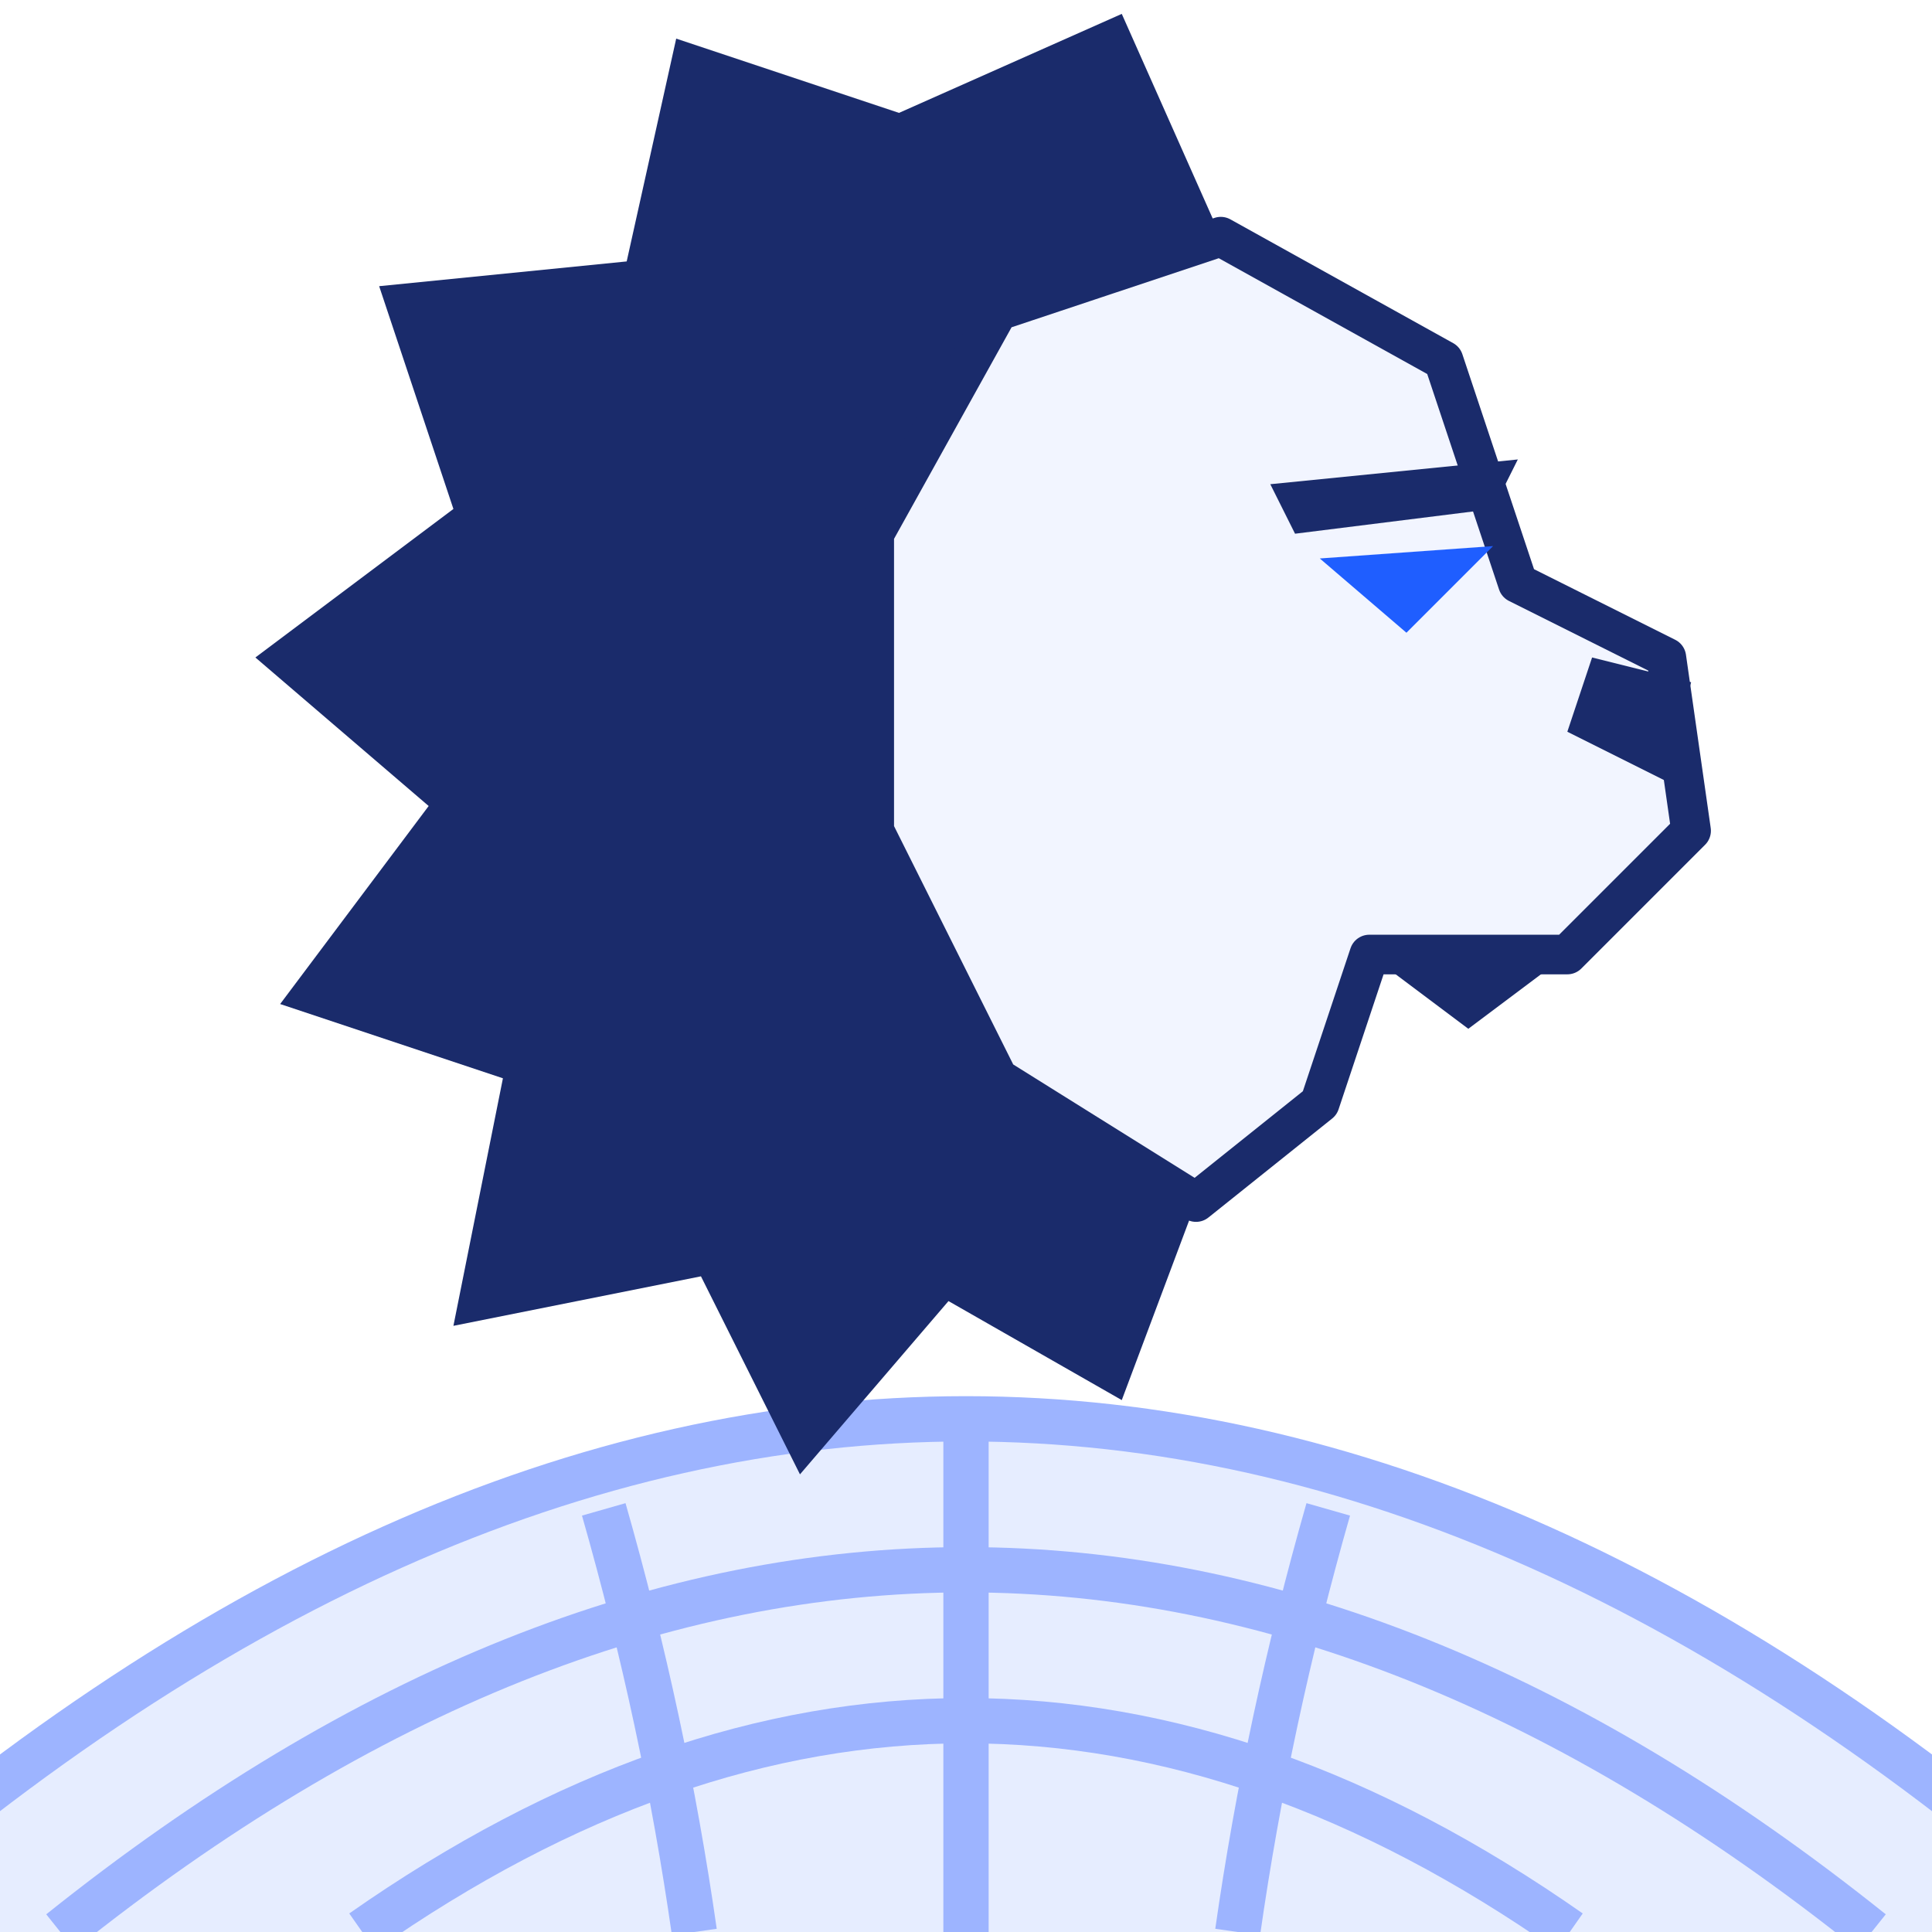
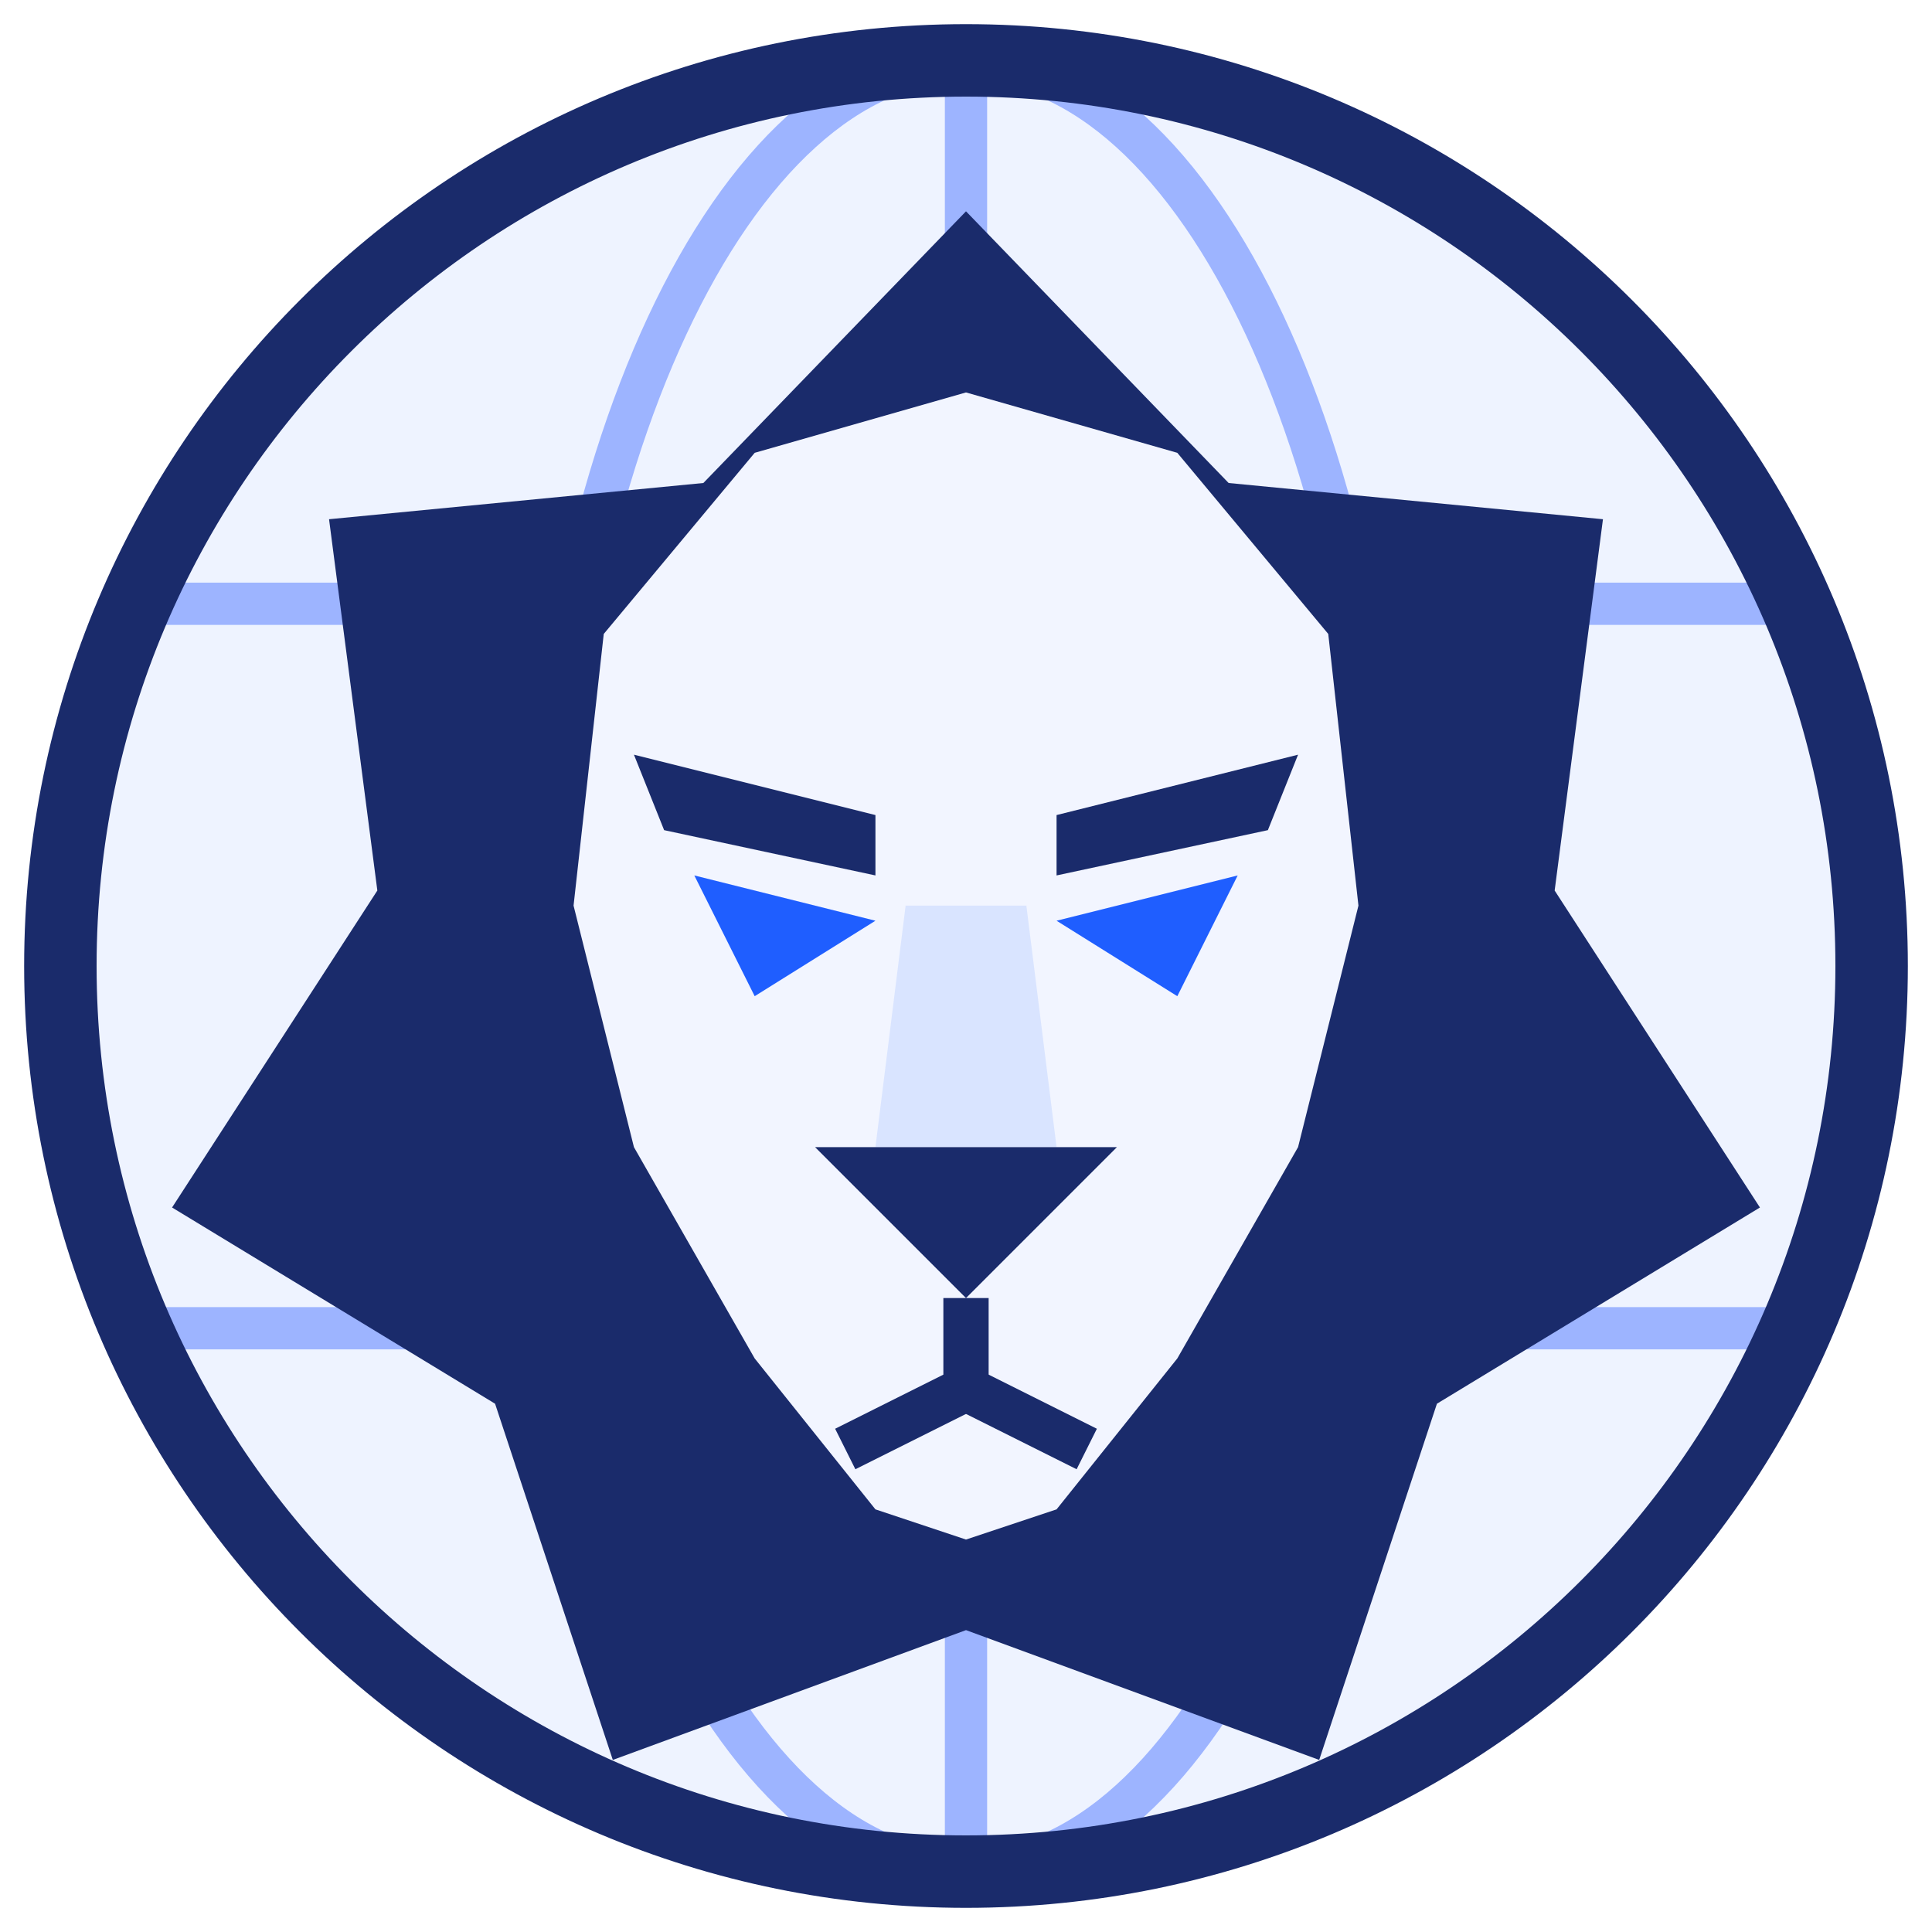
<svg xmlns="http://www.w3.org/2000/svg" viewBox="0 0 64 64" width="64" height="64">
  <defs>
-     <clipPath id="f">
-       <rect x="0" y="0" width="64" height="64" />
+     <clipPath id="c">
+       <circle cx="32" cy="32" r="30" />
    </clipPath>
  </defs>
-   <g clip-path="url(#f)">
-     <path d="M-6 64 Q32 30 70 64 Z" fill="#e6edff" />
-     <g fill="none" stroke="#9db4ff" stroke-width="1.5">
-       <path d="M-6 64 Q32 30 70 64" />
-       <path d="M2 64 Q32 40 62 64" />
-       <path d="M12 64 Q32 50 52 64" />
-       <path d="M32 47 L32 64" />
-       <path d="M20 50 Q22 57 23 64" />
-       <path d="M44 50 Q42 57 41 64" />
-     </g>
+   <circle cx="32" cy="32" r="30" fill="#eef3ff" />
+   <g clip-path="url(#c)" fill="none" stroke="#9db4ff" stroke-width="1.4">
+     <ellipse cx="32" cy="32" rx="14" ry="30" />
+     <line x1="32" y1="2" x2="32" y2="62" />
+     <line x1="2" y1="20" x2="62" y2="20" />
+     <line x1="2" y1="44" x2="62" y2="44" />
  </g>
-   <g transform="translate(6,-2) scale(0.82)">
-     <polygon fill="#1a2b6b" points="38,3 29,7 20,4 18,13 8,14 11,23 3,29 10,35 4,43 13,46 11,56 21,54 25,62 31,55 38,59 41,51 33,46 28,36 28,24 33,15 42,12" />
-     <polygon fill="#f2f5ff" stroke="#1a2b6b" stroke-width="1.6" stroke-linejoin="round" points="42,12 33,15 28,24 28,36 33,46 41,51 46,47 48,41 56,41 61,36 60,29 54,26 51,17" />
-     <polygon fill="#1a2b6b" points="44,22 54,21 53,23 45,24" />
-     <polygon fill="#1f5eff" points="46,25 53,24.5 49.5,28" />
-     <polygon fill="#1a2b6b" points="57,29 61,30 60,34 56,32" />
-     <polygon fill="#1a2b6b" points="48,41 56,41 52,44" />
-   </g>
+   <circle cx="32" cy="32" r="30" fill="none" stroke="#1a2b6b" stroke-width="2.4" />
+   <polygon fill="#1a2b6b" points="32.0,7.0 23.3,16.0 10.9,17.2 12.5,29.5 5.7,40.0 16.4,46.5 20.3,58.3 32.0,54.0 43.7,58.3 47.6,46.5 58.3,40.0 51.5,29.5 53.1,17.2 40.7,16.0" />
+   <polygon fill="#f2f5ff" points="32.0,13.0 25.0,15.0 20.0,21.0 19.0,30.0 21.0,38.0 25.0,45.0 29.0,50.0 32.0,51.0 32.0,51.0 35.0,50.0 39.0,45.0 43.0,38.0 45.0,30.0 44.0,21.0 39.0,15.0 32.0,13.0" />
+   <polygon fill="#1a2b6b" points="21,25 29,27 29,29 22,27.5" />
+   <polygon fill="#1a2b6b" points="43,25 35,27 35,29 42,27.5" />
+   <polygon fill="#1f5eff" points="23,29 29,30.5 25,33" />
+   <polygon fill="#1f5eff" points="41,29 35,30.5 39,33" />
+   <polygon fill="#d9e4ff" points="30,30 34,30 35,38 29,38" />
+   <polygon fill="#1a2b6b" points="27,38 37,38 32,43" />
+   <polyline points="32,43 32,46 28,48" fill="none" stroke="#1a2b6b" stroke-width="1.5" stroke-linejoin="round" />
+   <polyline points="32,46 36,48" fill="none" stroke="#1a2b6b" stroke-width="1.5" />
</svg>
